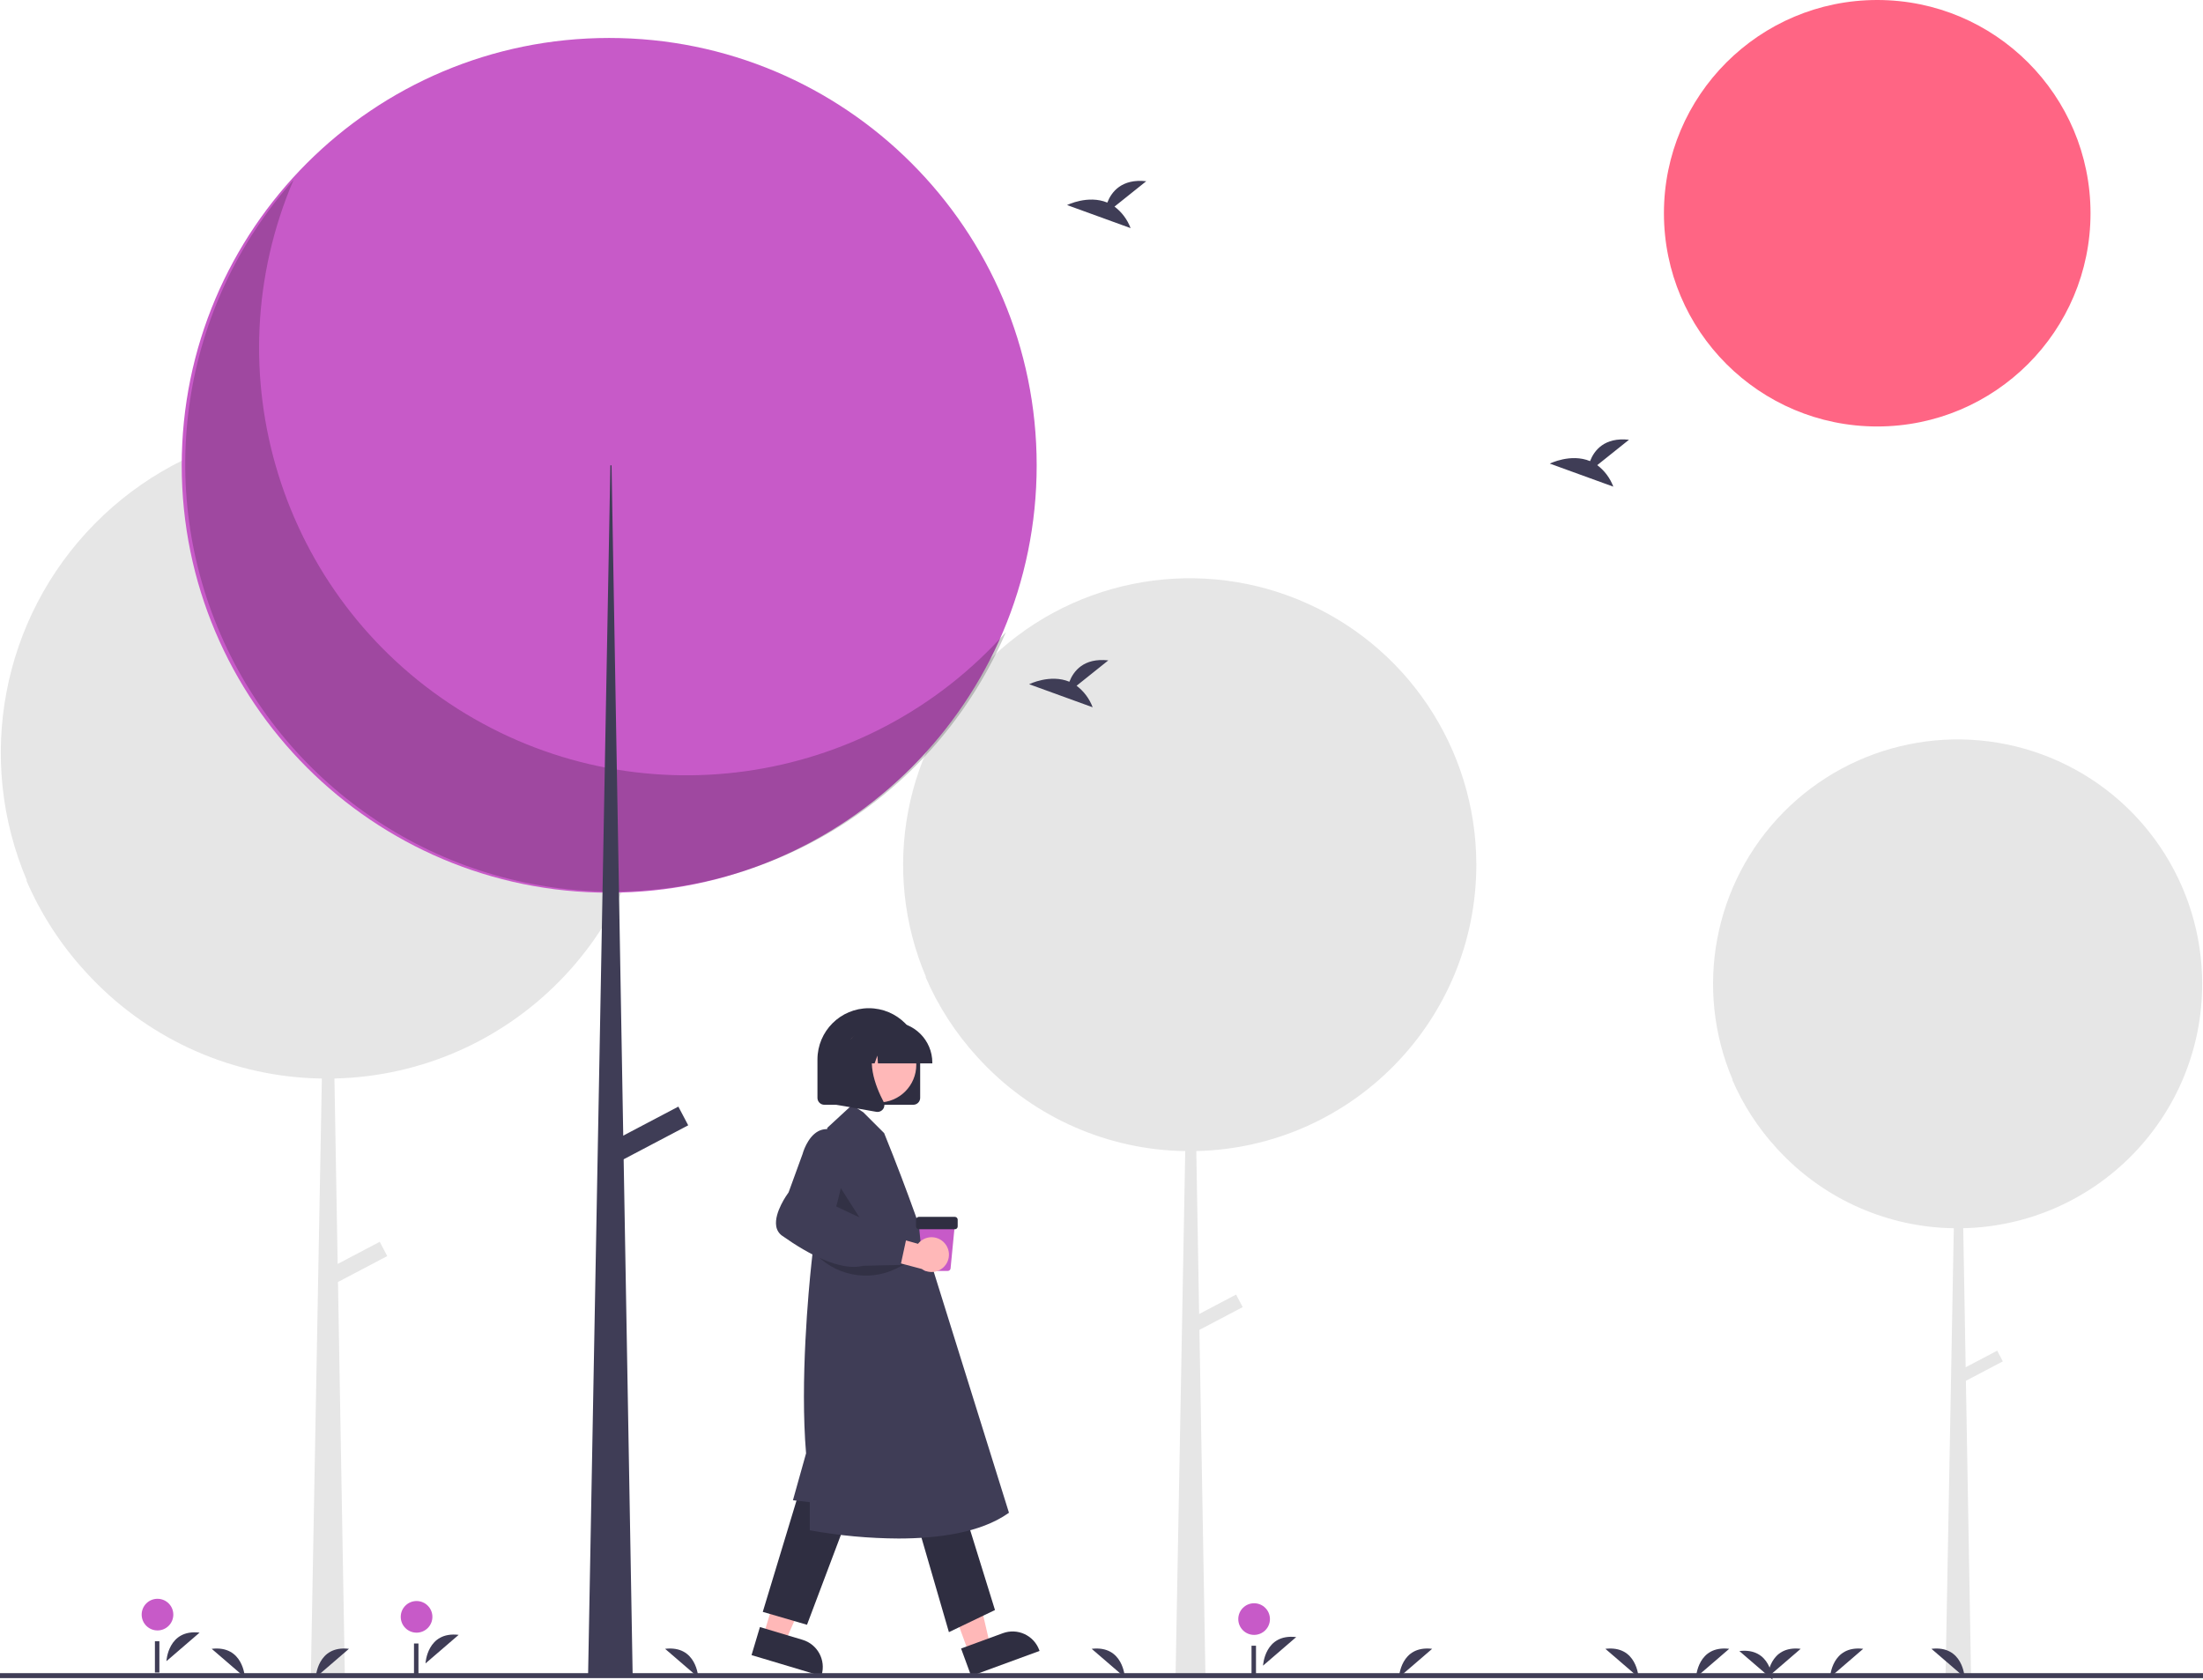
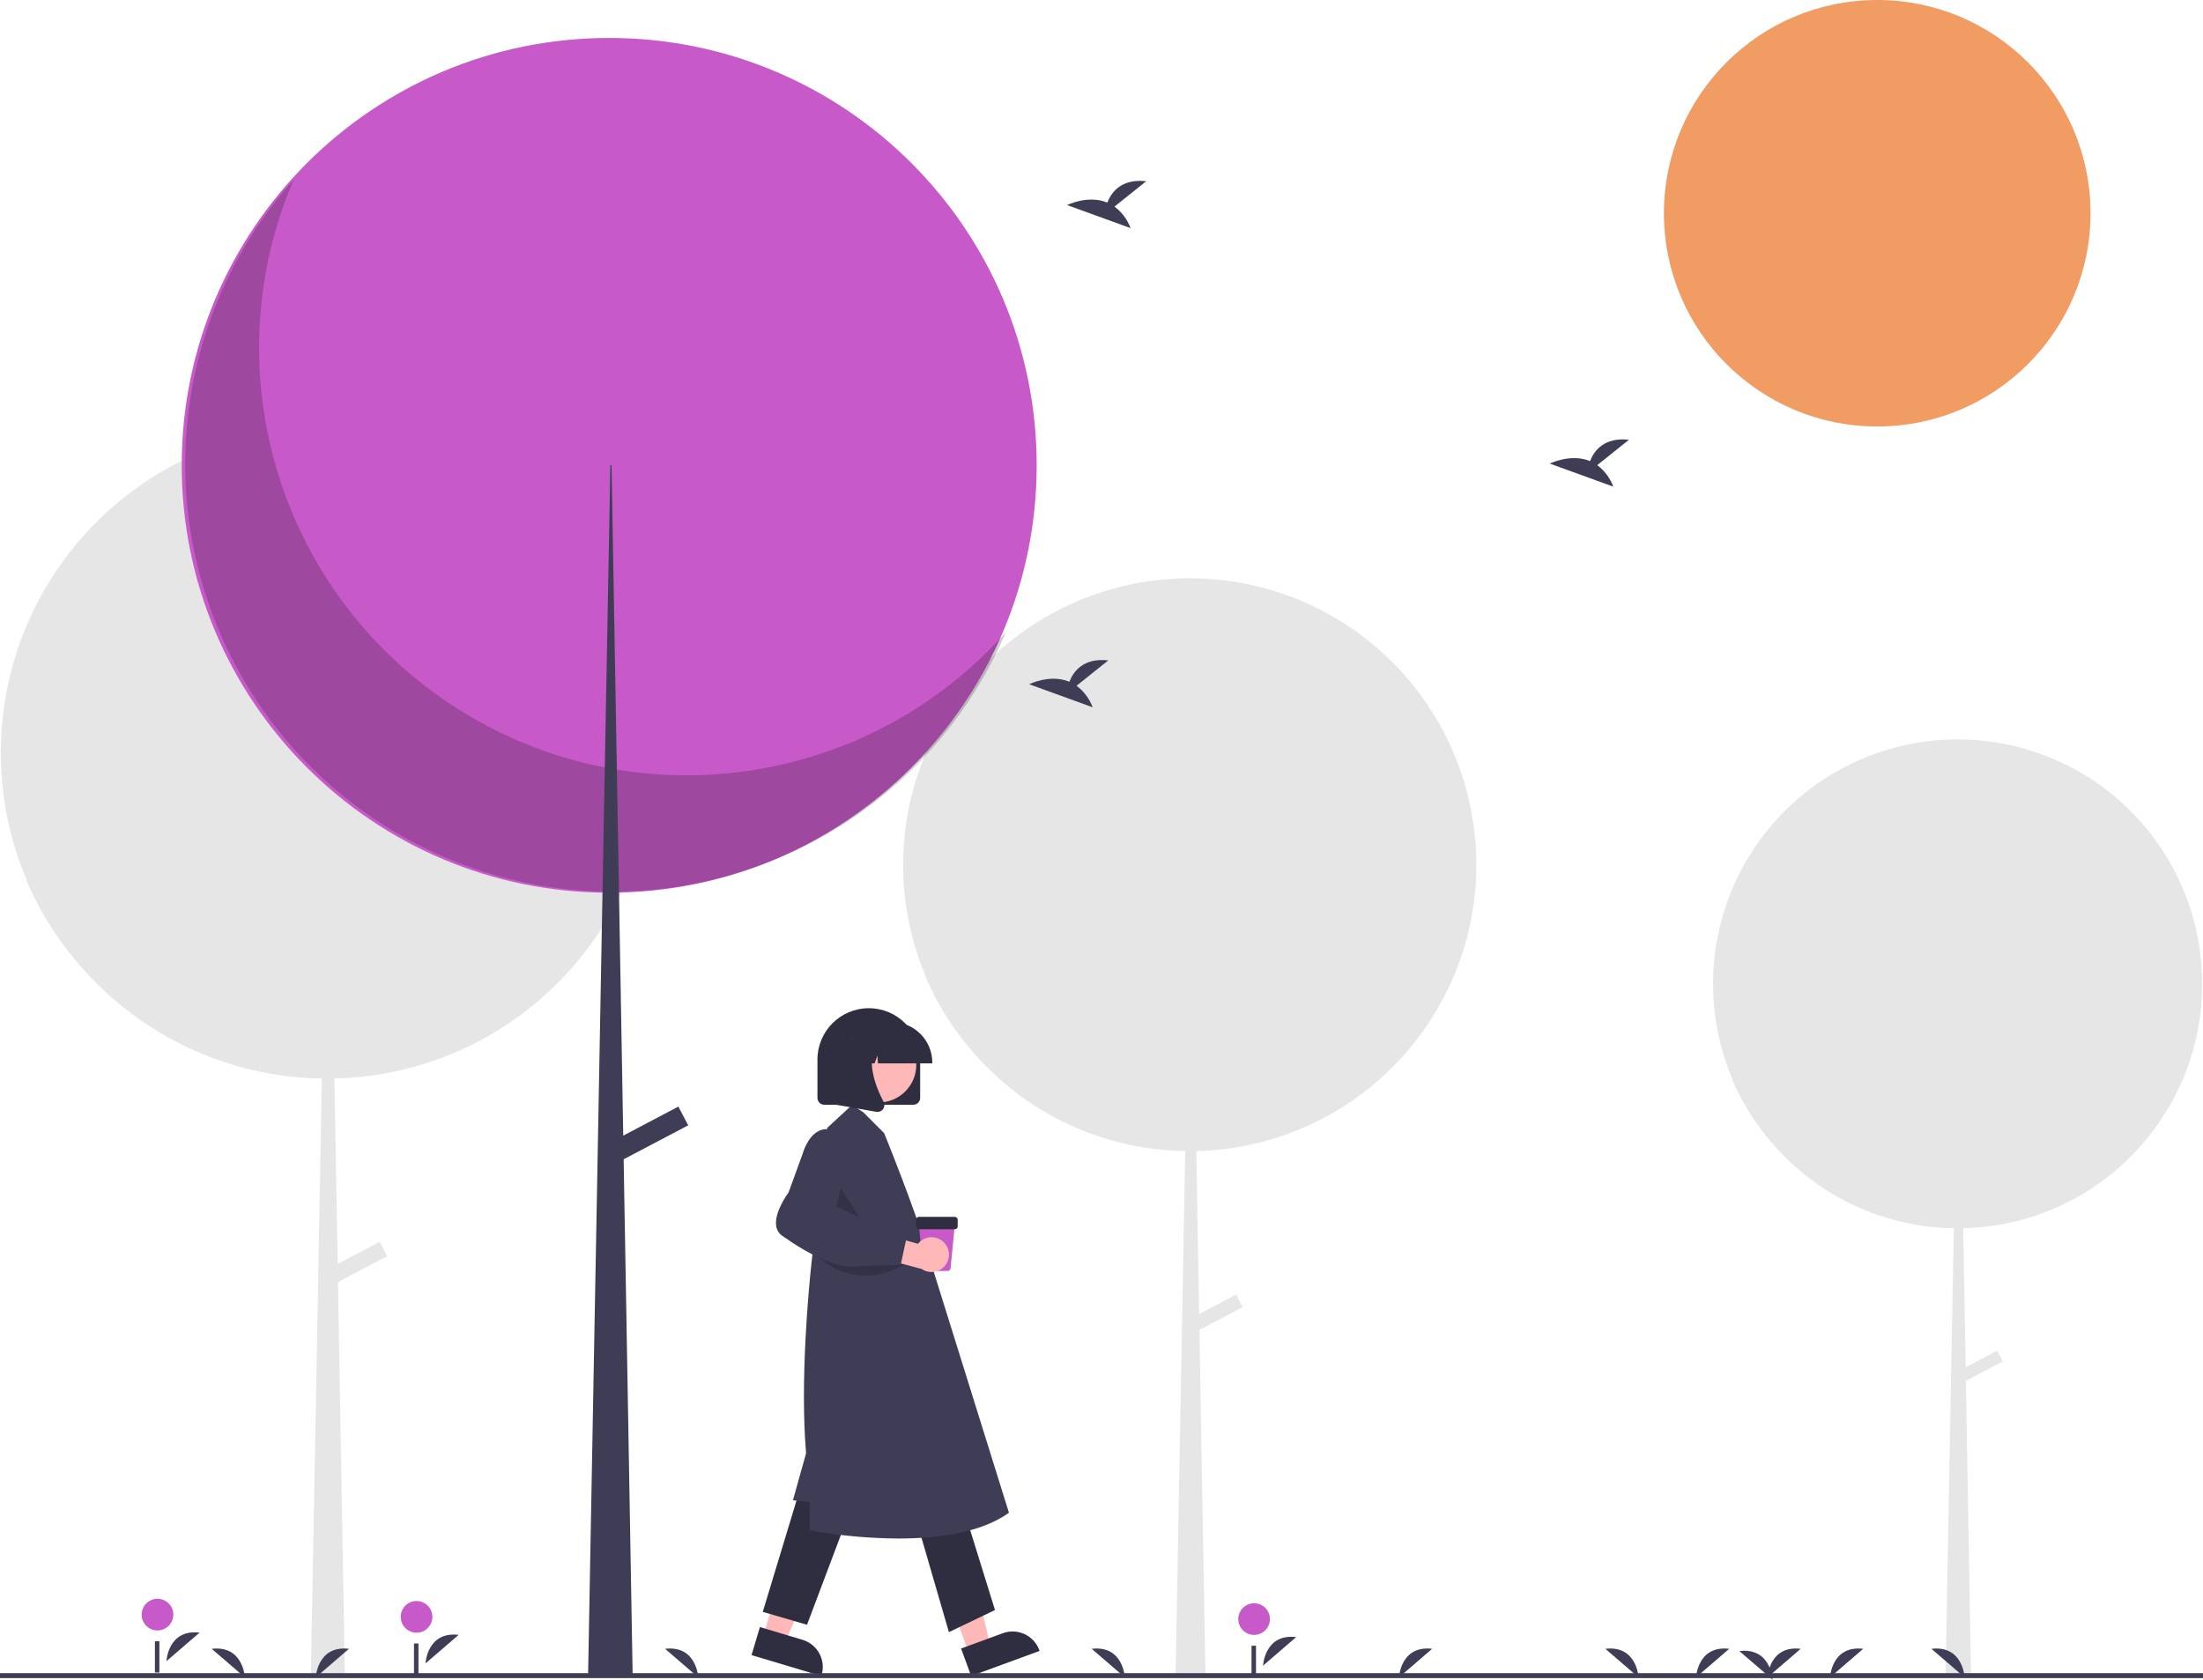
<svg xmlns="http://www.w3.org/2000/svg" data-name="Layer 1" width="888" height="677.207" viewBox="0 0 888 677.207">
  <polygon points="307.693 659.535 316.417 662.148 330.648 629.74 317.772 625.884 307.693 659.535" fill="#ffb8b8" />
  <path d="M462.32,767.416l17.182,5.146.001 0a11.431,11.431,0,0,1,7.669,14.229l-.107.356-28.131-8.426Z" transform="translate(-156 -111.3965)" fill="#2f2e41" />
  <polygon points="390.602 666.663 399.153 663.528 391.13 629.055 378.51 633.682 390.602 666.663" fill="#ffb8b8" />
  <path d="M543.398,776.067l16.839-6.174.001-0a11.431,11.431,0,0,1,14.666,6.797l.128.349L547.46,787.148Z" transform="translate(-156 -111.3965)" fill="#2f2e41" />
  <polygon points="322.321 600.868 307.464 649.897 325.292 655.097 342.378 609.782 322.321 600.868" fill="#2f2e41" />
  <polygon points="369.121 612.011 382.493 658.068 401.064 649.154 387.693 606.068 369.121 612.011" fill="#2f2e41" />
  <path d="M518.162,731.714a203.98,203.98,0,0,1-35.458-3.27l-.298-.06v-11.33l-6.79-.754,5.3-18.928c-2.47-29.16,1.04-66.089,2.176-76.719.26-2.493.431-3.891.431-3.891l5.959-50.65,9.97-9.203,4.529,2.948,8.402,8.401c9.766,24.034,17.515,46.661,17.564,48.115l32.751,104.953-.221.156C551.106,729.51,533.77,731.714,518.162,731.714Z" transform="translate(-156 -111.3965)" fill="#3f3d56" />
  <polygon points="337.708 477.181 335.418 491.475 350.921 497.87 337.708 477.181" opacity="0.2" />
  <path d="M524.128,556.834H488.284a2.784,2.784,0,0,1-2.781-2.781v-15.45a20.703,20.703,0,0,1,41.406,0v15.45A2.784,2.784,0,0,1,524.128,556.834Z" transform="translate(-156 -111.3965)" fill="#2f2e41" />
  <circle cx="354.164" cy="429.328" r="15.179" fill="#ffb8b8" />
  <path d="M531.807,540.148H509.889l-.225-3.147-1.124,3.147h-3.375l-.445-6.237-2.227,6.237h-6.53v-.309a16.395,16.395,0,0,1,16.377-16.377H515.43a16.395,16.395,0,0,1,16.377,16.377Z" transform="translate(-156 -111.3965)" fill="#2f2e41" />
  <path d="M509.71,559.718a2.841,2.841,0,0,1-.492-.043l-16.049-2.832V530.318h17.667l-.437.51c-6.086,7.097-1.501,18.606,1.774,24.834a2.74,2.74,0,0,1-.218,2.909A2.77,2.77,0,0,1,509.71,559.718Z" transform="translate(-156 -111.3965)" fill="#2f2e41" />
  <path d="M538.029,623.83h-8.797a1.131,1.131,0,0,1-1.13-1.025l-1.761-18.049h14.579l-1.761,18.049A1.131,1.131,0,0,1,538.029,623.83Z" transform="translate(-156 -111.3965)" fill="#c75ac8" />
  <path d="M540.896,607.027H526.364a1.137,1.137,0,0,1-1.135-1.135v-2.725a1.137,1.137,0,0,1,1.135-1.135h14.532a1.137,1.137,0,0,1,1.135,1.135v2.725A1.137,1.137,0,0,1,540.896,607.027Z" transform="translate(-156 -111.3965)" fill="#2f2e41" />
  <path d="M483.892,616.064l0,0a27.881,27.881,0,0,0,33.468,6.765l3.304-1.635Z" transform="translate(-156 -111.3965)" opacity="0.2" />
  <path d="M536.711,612.569a6.966,6.966,0,0,0-10.676.322l-15.326-4.302-4.886,8.676,21.728,5.772a7.004,7.004,0,0,0,9.16-10.467Z" transform="translate(-156 -111.3965)" fill="#ffb8b8" />
  <path d="M500.139,622.197c-7.286.001-17.145-4.271-28.849-12.546a5.731,5.731,0,0,1-2.413-3.928c-.863-5.469,4.471-12.863,4.995-13.572l5.608-15.401c.065-.25,1.872-6.914,6.409-9.284a7.438,7.438,0,0,1,6.214-.265c8.642,3.147,1.894,27.448.968,30.635l11.45,5.389,7.271,4.635,9.958,1.042-2.704,12.512-15.123.34A15.434,15.434,0,0,1,500.139,622.197Z" transform="translate(-156 -111.3965)" fill="#3f3d56" />
  <path d="M1043.675,508.056A98.58,98.58,0,1,0,854.454,546.865c-.096-.107-.196-.211-.292-.319a98.666,98.666,0,0,0,17.954,27.783c.022.025.045.049.068.073.606.66,1.215,1.317,1.838,1.96a98.28,98.28,0,0,0,69.529,30.254l-3.331,180.929h10.291l-2.083-119.415,14.887-7.838-2.271-4.314-12.711,6.692-.978-56.064A98.578,98.578,0,0,0,1043.675,508.056Z" transform="translate(-156 -111.3965)" fill="#e6e6e6" />
  <path d="M751.087,460.008a115.526,115.526,0,1,0-221.75,45.481c-.113-.126-.23-.248-.342-.374a115.628,115.628,0,0,0,21.041,32.559c.026.029.053.057.08.086.71.773,1.423,1.543,2.154,2.297a115.176,115.176,0,0,0,81.482,35.454l-3.904,212.033h12.06l-2.441-139.944,17.446-9.185-2.661-5.055-14.896,7.842-1.146-65.702A115.525,115.525,0,0,0,751.087,460.008Z" transform="translate(-156 -111.3965)" fill="#e6e6e6" />
  <path d="M419.259,414.815A131.467,131.467,0,1,0,166.912,466.571c-.129-.143-.261-.282-.389-.426a131.582,131.582,0,0,0,23.944,37.051c.03.033.061.065.091.098.808.88,1.62,1.756,2.451,2.614a131.068,131.068,0,0,0,92.725,40.346L281.291,787.545h13.725L292.238,628.291,312.091,617.839l-3.029-5.753-16.952,8.925-1.304-74.767A131.465,131.465,0,0,0,419.259,414.815Z" transform="translate(-156 -111.3965)" fill="#e6e6e6" />
-   <circle cx="756.685" cy="85.976" r="85.976" fill="#ff6584" />
+   <circle cx="756.685" cy="85.976" r="85.976" fill="#F09C63" />
  <circle cx="245.559" cy="187.616" r="172.312" fill="#c75ac8" />
  <path d="M274.329,183.922A172.325,172.325,0,0,0,561.452,366.292,172.327,172.327,0,1,1,274.329,183.922Z" transform="translate(-156 -111.3965)" opacity="0.2" style="isolation:isolate" />
  <polygon points="246.032 187.616 246.506 187.616 255.027 676.148 237.038 676.148 246.032 187.616" fill="#3f3d56" />
  <rect x="401.085" y="564.581" width="32.19" height="8.521" transform="translate(-372.9656 148.4482) rotate(-27.76587)" fill="#3f3d56" />
  <path d="M665.115,782.975s.622-13.027,13.366-11.513" transform="translate(-156 -111.3965)" fill="#3f3d56" />
  <circle cx="505.514" cy="652.803" r="6.379" fill="#c75ac8" />
  <rect x="504.476" y="663.545" width="1.801" height="12.604" fill="#3f3d56" />
  <path d="M223.083,781.174s.622-13.027,13.366-11.513" transform="translate(-156 -111.3965)" fill="#3f3d56" />
  <circle cx="63.482" cy="651.003" r="6.379" fill="#c75ac8" />
  <rect x="62.444" y="661.744" width="1.801" height="12.604" fill="#3f3d56" />
  <path d="M327.514,782.075s.622-13.027,13.366-11.513" transform="translate(-156 -111.3965)" fill="#3f3d56" />
  <circle cx="167.913" cy="651.903" r="6.379" fill="#c75ac8" />
  <rect x="166.875" y="662.644" width="1.801" height="12.604" fill="#3f3d56" />
  <path d="M605.243,194.695l12.795-10.233c-9.94-1.097-14.024,4.324-15.695,8.615-7.765-3.224-16.219,1.001-16.219,1.001l25.6,9.294A19.372,19.372,0,0,0,605.243,194.695Z" transform="translate(-156 -111.3965)" fill="#3f3d56" />
  <path d="M799.827,298.936l12.795-10.233c-9.94-1.097-14.024,4.324-15.695,8.615-7.765-3.224-16.219,1.001-16.219,1.001l25.6,9.294A19.372,19.372,0,0,0,799.827,298.936Z" transform="translate(-156 -111.3965)" fill="#3f3d56" />
  <path d="M589.955,387.889l12.795-10.233c-9.94-1.097-14.024,4.324-15.695,8.615-7.765-3.224-16.219,1.001-16.219,1.001l25.6,9.294A19.372,19.372,0,0,0,589.955,387.889Z" transform="translate(-156 -111.3965)" fill="#3f3d56" />
  <path d="M839.655,787.703s.622-13.027,13.366-11.513" transform="translate(-156 -111.3965)" fill="#3f3d56" />
  <path d="M719.919,787.703s.622-13.027,13.366-11.513" transform="translate(-156 -111.3965)" fill="#3f3d56" />
  <path d="M283.289,787.703s.622-13.027,13.366-11.513" transform="translate(-156 -111.3965)" fill="#3f3d56" />
  <path d="M893.671,787.703s.622-13.027,13.366-11.513" transform="translate(-156 -111.3965)" fill="#3f3d56" />
  <path d="M868.464,787.703s.622-13.027,13.366-11.513" transform="translate(-156 -111.3965)" fill="#3f3d56" />
  <path d="M816.465,787.703s-.622-13.027-13.366-11.513" transform="translate(-156 -111.3965)" fill="#3f3d56" />
  <path d="M609.403,787.703s-.622-13.027-13.366-11.513" transform="translate(-156 -111.3965)" fill="#3f3d56" />
  <path d="M437.452,787.703s-.622-13.027-13.366-11.513" transform="translate(-156 -111.3965)" fill="#3f3d56" />
  <path d="M254.697,787.703s-.622-13.027-13.366-11.513" transform="translate(-156 -111.3965)" fill="#3f3d56" />
  <path d="M947.904,787.703s-.622-13.027-13.366-11.513" transform="translate(-156 -111.3965)" fill="#3f3d56" />
  <path d="M870.481,788.604s-.622-13.027-13.366-11.513" transform="translate(-156 -111.3965)" fill="#3f3d56" />
  <rect y="674.604" width="888" height="2" fill="#3f3d56" />
</svg>
